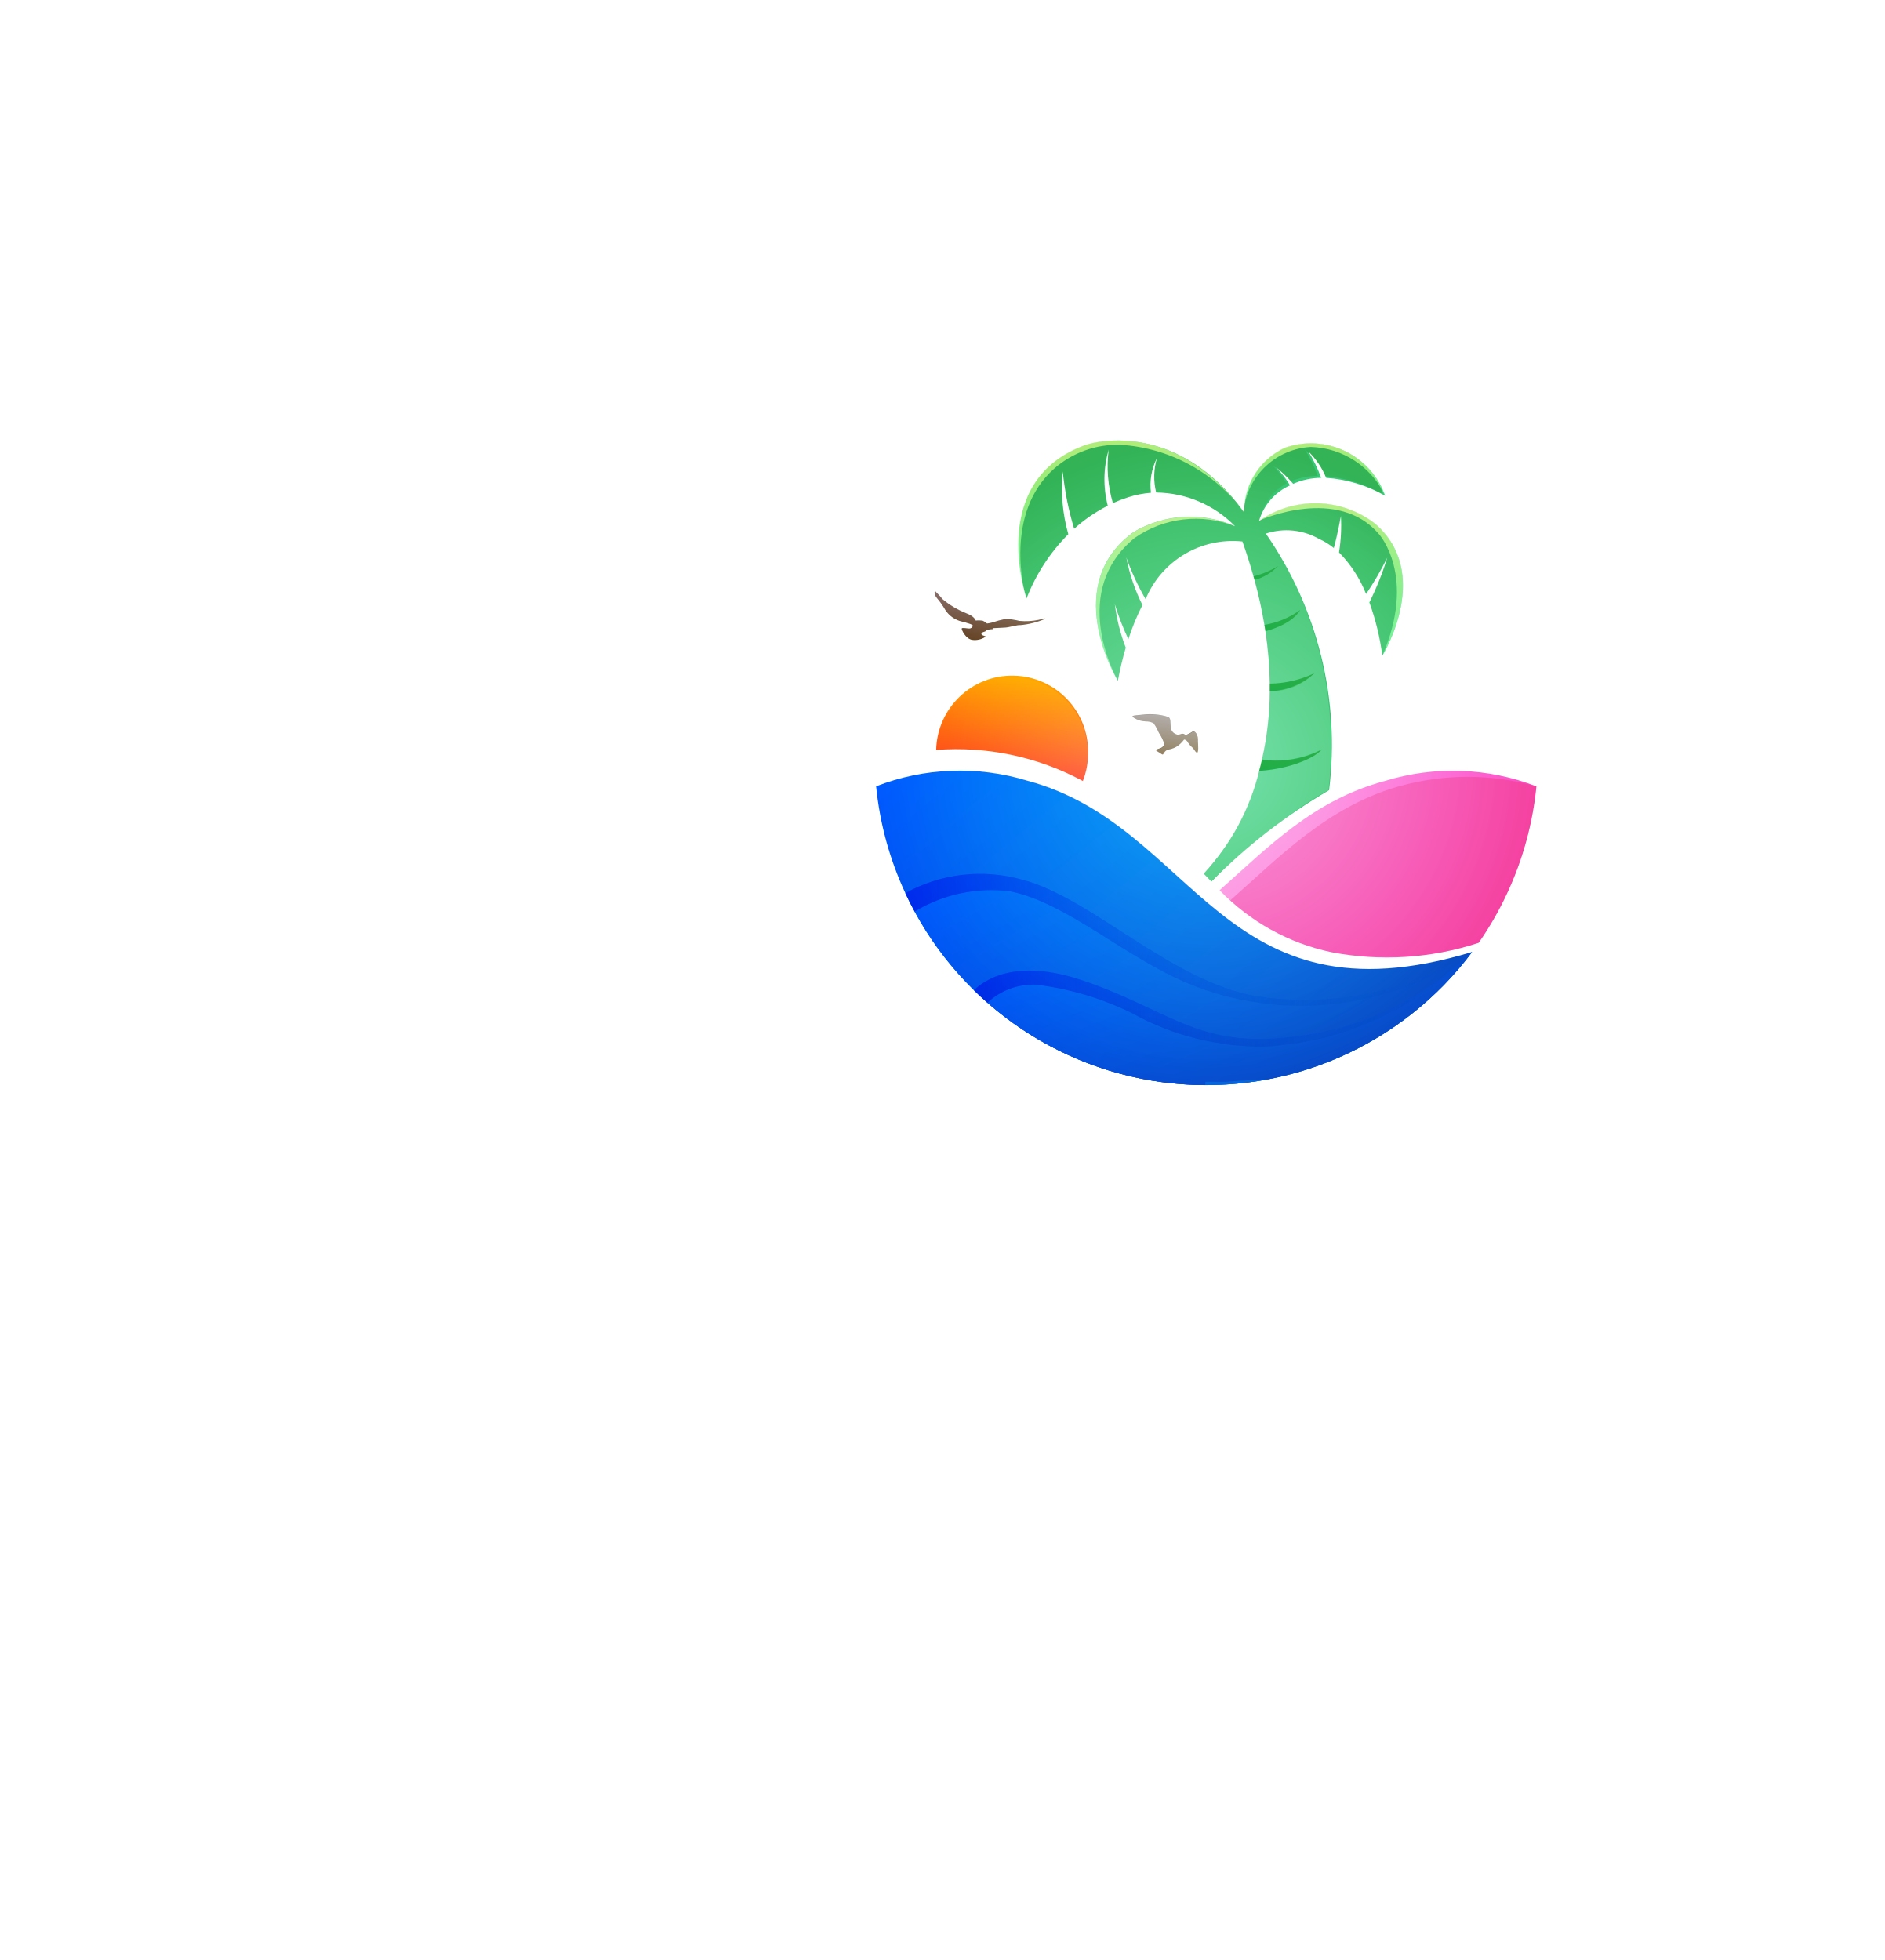
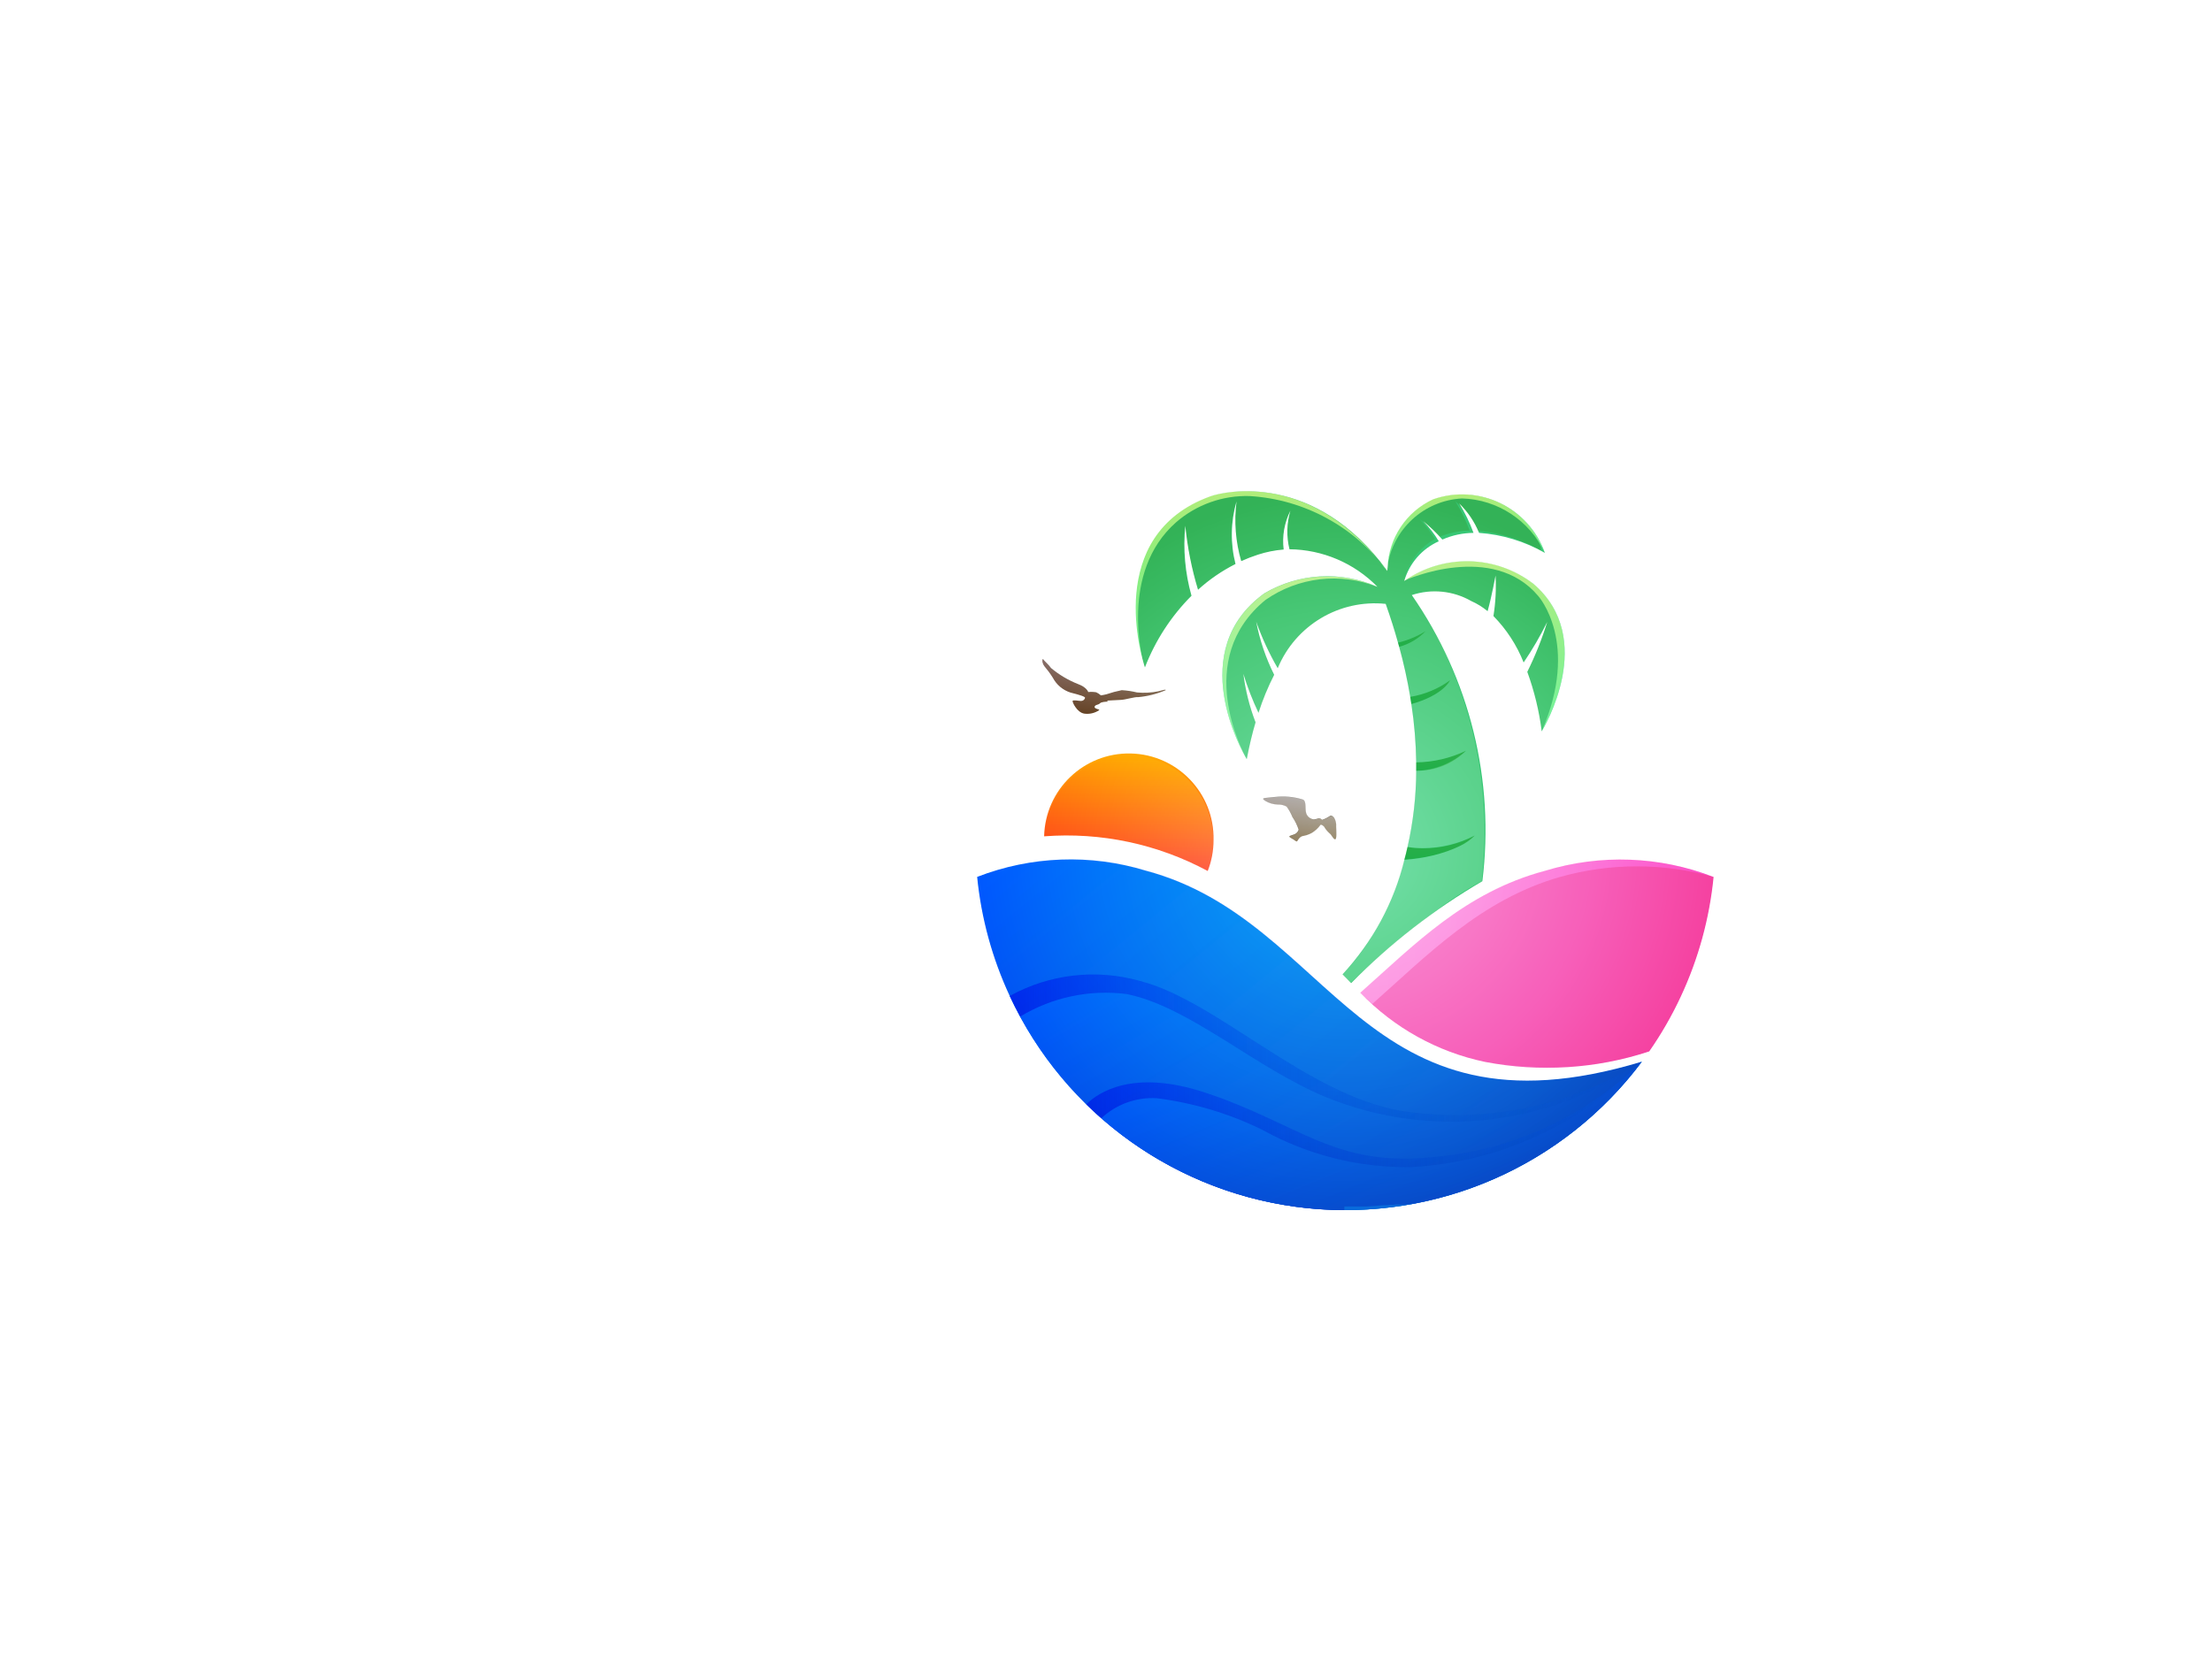
- <svg xmlns="http://www.w3.org/2000/svg" xmlns:xlink="http://www.w3.org/1999/xlink" width="57.068" height="59.371" viewBox="0 0 57.068 59.371">
+ <svg xmlns="http://www.w3.org/2000/svg" xmlns:xlink="http://www.w3.org/1999/xlink" width="60.068" height="45.371" viewBox="0 0 60.068 45.371">
  <defs>
    <linearGradient id="linear-gradient" x1="0.5" y1="1.002" x2="0.5" y2="-0.05" gradientUnits="objectBoundingBox">
      <stop offset="0" stop-color="#ff402a" />
      <stop offset="1" stop-color="#ffb000" />
    </linearGradient>
    <linearGradient id="linear-gradient-2" y1="0.5" x2="1" y2="0.5" gradientUnits="objectBoundingBox">
      <stop offset="0" stop-color="#f55fb9" />
      <stop offset="1" stop-color="#e51b94" />
    </linearGradient>
    <linearGradient id="linear-gradient-3" y1="0.039" x2="0.978" y2="0.67" gradientUnits="objectBoundingBox">
      <stop offset="0" stop-color="#07f" />
      <stop offset="1" stop-color="#0a67d2" />
    </linearGradient>
    <linearGradient id="linear-gradient-6" y1="0.5" x2="1" y2="0.5" gradientUnits="objectBoundingBox">
      <stop offset="0" stop-color="#748ef3" />
      <stop offset="1" stop-color="#00f3f0" stop-opacity="0" />
    </linearGradient>
    <linearGradient id="linear-gradient-8" x1="0.505" y1="0.983" x2="0.494" y2="-0.006" gradientUnits="objectBoundingBox">
      <stop offset="0" stop-color="#36c241" />
      <stop offset="1" stop-color="#a3c241" />
    </linearGradient>
    <linearGradient id="linear-gradient-9" x1="0.513" y1="0.989" x2="0.494" y2="-0.003" xlink:href="#linear-gradient-8" />
    <linearGradient id="linear-gradient-10" x1="0.501" y1="0.977" x2="0.493" y2="-0.006" xlink:href="#linear-gradient-8" />
    <linearGradient id="linear-gradient-11" x1="0.511" y1="0.999" x2="0.494" y2="-0.006" xlink:href="#linear-gradient-8" />
    <linearGradient id="linear-gradient-12" x1="0.505" y1="0.981" x2="0.497" y2="0.009" xlink:href="#linear-gradient-8" />
    <linearGradient id="linear-gradient-13" x1="0.506" y1="0.981" x2="0.497" y2="0.008" xlink:href="#linear-gradient-8" />
    <linearGradient id="linear-gradient-14" x1="0.503" y1="0.974" x2="0.497" y2="0.015" xlink:href="#linear-gradient-8" />
    <linearGradient id="linear-gradient-15" x1="0.503" y1="0.971" x2="0.497" y2="0.018" xlink:href="#linear-gradient-8" />
    <linearGradient id="linear-gradient-16" x1="0.5" x2="0.5" y2="1" gradientUnits="objectBoundingBox">
      <stop offset="0" stop-color="#8d8b87" />
      <stop offset="1" stop-color="#5e4e2d" />
    </linearGradient>
    <radialGradient id="radial-gradient" cx="0.5" cy="0.5" r="0.5" gradientUnits="objectBoundingBox">
      <stop offset="0" stop-color="#fff" />
      <stop offset="1" stop-color="#744343" />
    </radialGradient>
-     <filter id="Unione_9" x="0" y="0" width="57.068" height="59.371" filterUnits="userSpaceOnUse">
-       <feOffset dx="-8" dy="8" input="SourceAlpha" />
-       <feGaussianBlur stdDeviation="6" result="blur" />
-       <feFlood flood-color="#1a213e" flood-opacity="0.302" />
-       <feComposite operator="in" in2="blur" />
-       <feComposite in="SourceGraphic" />
-     </filter>
  </defs>
  <g id="Raggruppa_2848" data-name="Raggruppa 2848" transform="translate(-200.466 -303.663)">
    <g id="Raggruppa_5" data-name="Raggruppa 5" transform="translate(227 317)">
      <g id="Raggruppa_4" data-name="Raggruppa 4" transform="translate(0 0)">
        <path id="Tracciato_1" data-name="Tracciato 1" d="M167.06,177.963a2.281,2.281,0,0,1-.158.838,8.076,8.076,0,0,0-4.442-.941,2.3,2.3,0,0,1,4.6.1Z" transform="translate(-160.64 -168.481)" fill="url(#linear-gradient)" />
        <g id="Raggruppa_1" data-name="Raggruppa 1" transform="translate(10.406 10.017)">
          <path id="Tracciato_2" data-name="Tracciato 2" d="M263.932,206.471a9.991,9.991,0,0,1-.886,3.238h0a9.952,9.952,0,0,1-.862,1.5,8.892,8.892,0,0,1-4.462.285,6.542,6.542,0,0,1-3.383-1.879c1.455-1.289,2.836-2.731,5.014-3.311A7,7,0,0,1,263.932,206.471Z" transform="translate(-254.338 -206.005)" fill="#f55fb9" />
          <path id="Tracciato_3" data-name="Tracciato 3" d="M263.932,206.471a7.684,7.684,0,0,0-4.171,0c-2.164.618-3.642,2.163-5.1,3.451-.148-.133-.259-.243-.328-.314,1.455-1.289,2.836-2.731,5.014-3.311A7,7,0,0,1,263.932,206.471Z" transform="translate(-254.338 -206.005)" opacity="0.7" fill="url(#linear-gradient-2)" style="mix-blend-mode: screen;isolation: isolate" />
        </g>
        <g id="Raggruppa_2" data-name="Raggruppa 2" transform="translate(0 10.017)">
          <path id="Tracciato_4" data-name="Tracciato 4" d="M161.041,211.487h0a10.052,10.052,0,0,1-17.164-1.78h0a9.991,9.991,0,0,1-.886-3.238,7,7,0,0,1,4.58-.17C152.691,207.664,153.406,213.8,161.041,211.487Z" transform="translate(-142.99 -206.005)" fill="url(#linear-gradient-3)" />
          <path id="Tracciato_5" data-name="Tracciato 5" d="M169.643,241.86a10.053,10.053,0,0,1-17.162-1.783,4.679,4.679,0,0,1,3.529-.409c2.094.533,4.508,3.082,7.1,3.531a9.549,9.549,0,0,0,6.518-1.332l0,0Z" transform="translate(-151.594 -236.374)" fill="url(#linear-gradient-3)" />
          <path id="Tracciato_6" data-name="Tracciato 6" d="M189.791,264.707a10.05,10.05,0,0,1-15.085,1.154c.323-.317,1.264-.966,3.228-.317,2.545.841,3.511,2.032,6.16,1.755a9.2,9.2,0,0,0,5.686-2.585l0,0Z" transform="translate(-171.742 -259.221)" fill="url(#linear-gradient-3)" />
          <path id="Tracciato_7" data-name="Tracciato 7" d="M169.64,241.862a9.028,9.028,0,0,1-8.578.957c-1.941-.807-3.7-2.456-5.412-2.8a4.492,4.492,0,0,0-2.886.612c-.1-.184-.195-.37-.283-.559a4.679,4.679,0,0,1,3.529-.409c2.094.533,4.508,3.082,7.1,3.531a9.549,9.549,0,0,0,6.518-1.332l0,0Z" transform="translate(-151.594 -236.374)" fill="url(#linear-gradient-6)" style="mix-blend-mode: multiply;isolation: isolate" />
          <path id="Tracciato_8" data-name="Tracciato 8" d="M189.791,264.707l-.01.012a9.4,9.4,0,0,1-6.259,2.849,8.061,8.061,0,0,1-4.027-1.009,9.063,9.063,0,0,0-2.874-.862,2.023,2.023,0,0,0-1.505.542c-.14-.122-.276-.248-.409-.378.323-.317,1.264-.966,3.228-.317,2.545.841,3.511,2.031,6.16,1.754a9.209,9.209,0,0,0,5.686-2.585l0,0Z" transform="translate(-171.742 -259.221)" fill="url(#linear-gradient-6)" style="mix-blend-mode: multiply;isolation: isolate" />
        </g>
        <g id="Raggruppa_3" data-name="Raggruppa 3" transform="translate(4.297)">
          <path id="Tracciato_9" data-name="Tracciato 9" d="M200,105.341s0,0,0,0a7.426,7.426,0,0,0-.392-1.616,9.159,9.159,0,0,0,.542-1.355,9.314,9.314,0,0,1-.641,1.1,3.789,3.789,0,0,0-.82-1.261,5.185,5.185,0,0,0,.058-1.1s-.1.551-.216.968a1.892,1.892,0,0,0-.444-.275,1.992,1.992,0,0,0-1.615-.163,11.205,11.205,0,0,1,1.916,7.772,17.12,17.12,0,0,0-3.564,2.769l-.233-.239a7.048,7.048,0,0,0,1.68-3.114c.031-.112.059-.227.085-.345a9.557,9.557,0,0,0,.236-2.072c0-.075,0-.151,0-.228a11.7,11.7,0,0,0-.132-1.584c-.01-.064-.02-.129-.031-.195h0a13.66,13.66,0,0,0-.3-1.359c-.01-.037-.02-.075-.032-.113q-.142-.512-.334-1.053a2.858,2.858,0,0,0-2.932,1.748,7.6,7.6,0,0,1-.584-1.262,5.568,5.568,0,0,0,.488,1.441,6.856,6.856,0,0,0-.426,1.032,7.726,7.726,0,0,1-.411-1.058,5.648,5.648,0,0,0,.331,1.317c-.089.3-.17.637-.239,1l-.007-.012c-.122-.206-1.677-2.928.485-4.492a3.367,3.367,0,0,1,3.071-.177,3.388,3.388,0,0,0-2.389-1.02,2,2,0,0,1,.025-1.047,1.837,1.837,0,0,0-.182,1.054,3.044,3.044,0,0,0-.7.14,4.4,4.4,0,0,0-.453.175,3.967,3.967,0,0,1-.127-1.622,3.246,3.246,0,0,0-.028,1.7,4.578,4.578,0,0,0-1.018.7,9.037,9.037,0,0,1-.345-1.737,5.128,5.128,0,0,0,.168,1.9h0a5.614,5.614,0,0,0-1.266,1.949,0,0,0,0,0,0,0,.014.014,0,0,0,0-.006,0,0,0,0,0,0,0c-.075-.224-1.136-3.589,1.779-4.644.4-.145,2.835-.671,4.8,2.018l.006.009a0,0,0,0,1,0,0c0-.031,0-.062.007-.094a.01.01,0,0,1,0,0,2.125,2.125,0,0,1,1.237-1.852,2.386,2.386,0,0,1,3.033,1.455,4.2,4.2,0,0,0-1.787-.543,2.329,2.329,0,0,0-.54-.8,4.269,4.269,0,0,1,.389.8,2.152,2.152,0,0,0-.841.179l-.007,0a4.168,4.168,0,0,0-.521-.5,2.849,2.849,0,0,1,.426.549,1.7,1.7,0,0,0-.938,1.078h0a2.969,2.969,0,0,1,3.509.078C201.512,102.825,200.057,105.245,200,105.341Z" transform="translate(-188.965 -98.813)" fill="#37c775" />
          <path id="Tracciato_10" data-name="Tracciato 10" d="M195.8,100.979a5.012,5.012,0,0,0-3.73-2.029,2.914,2.914,0,0,0-2,.714c-1.546,1.364-.91,3.74-.863,3.933-.075-.224-1.136-3.589,1.779-4.644.4-.145,2.835-.671,4.8,2.018Z" transform="translate(-188.965 -98.813)" fill="url(#linear-gradient-8)" style="mix-blend-mode: screen;isolation: isolate" />
          <path id="Tracciato_11" data-name="Tracciato 11" d="M218.458,123.989a3.232,3.232,0,0,0-3.04.354c-1.972,1.617-.615,4.123-.516,4.315-.122-.206-1.677-2.928.485-4.492A3.367,3.367,0,0,1,218.458,123.989Z" transform="translate(-211.884 -121.385)" fill="url(#linear-gradient-9)" style="mix-blend-mode: screen;isolation: isolate" />
          <path id="Tracciato_12" data-name="Tracciato 12" d="M266.5,101.331a2.558,2.558,0,0,0-2.241-1.471,2.162,2.162,0,0,0-2.029,1.868,2.125,2.125,0,0,1,1.237-1.852A2.386,2.386,0,0,1,266.5,101.331Z" transform="translate(-255.387 -99.658)" fill="url(#linear-gradient-10)" style="mix-blend-mode: screen;isolation: isolate" />
          <path id="Tracciato_13" data-name="Tracciato 13" d="M270.818,123.709c1.051-2.409-.094-3.677-.094-3.677-1.239-1.473-3.556-.457-3.639-.416a2.969,2.969,0,0,1,3.509.078C272.332,121.193,270.877,123.612,270.818,123.709Z" transform="translate(-259.784 -117.181)" fill="url(#linear-gradient-11)" style="mix-blend-mode: screen;isolation: isolate" />
          <path id="Tracciato_14" data-name="Tracciato 14" d="M266.031,139.531a1.573,1.573,0,0,1-.719.427c-.01-.037-.02-.075-.032-.113h0A2.546,2.546,0,0,0,266.031,139.531Z" transform="translate(-258.147 -135.726)" opacity="0.5" fill="url(#linear-gradient-12)" style="mix-blend-mode: multiply;isolation: isolate" />
          <path id="Tracciato_15" data-name="Tracciato 15" d="M269.908,153.82c-.011.025-.206.413-1.052.645-.01-.064-.02-.129-.031-.195A2.536,2.536,0,0,0,269.908,153.82Z" transform="translate(-261.362 -148.679)" opacity="0.5" fill="url(#linear-gradient-13)" style="mix-blend-mode: multiply;isolation: isolate" />
          <path id="Tracciato_16" data-name="Tracciato 16" d="M271.916,174.292a1.85,1.85,0,0,1-1.351.544c0-.075,0-.151,0-.228v0A3.214,3.214,0,0,0,271.916,174.292Z" transform="translate(-262.939 -167.238)" opacity="0.5" fill="url(#linear-gradient-14)" style="mix-blend-mode: multiply;isolation: isolate" />
          <path id="Tracciato_17" data-name="Tracciato 17" d="M269.036,198.955s-.431.534-1.911.657c.031-.112.059-.227.085-.345h0A2.961,2.961,0,0,0,269.036,198.955Z" transform="translate(-259.821 -189.596)" opacity="0.5" fill="url(#linear-gradient-15)" style="mix-blend-mode: multiply;isolation: isolate" />
        </g>
        <path id="Tracciato_18" data-name="Tracciato 18" d="M163.19,148.543s-.035-.128-.277-.217a2.655,2.655,0,0,1-.733-.436c-.051-.08-.191-.2-.212-.237s-.055.078.033.192a2.6,2.6,0,0,1,.228.311.825.825,0,0,0,.475.4c.27.069.4.11.4.145a.113.113,0,0,1-.11.084c-.06,0-.22-.036-.229,0s.122.314.316.344a.58.58,0,0,0,.406-.094c.023-.028-.139-.032-.124-.093s.1-.045.143-.091.174-.044.207-.047-.02-.028-.02-.028.274-.016.388-.02.377-.086.459-.074a2.453,2.453,0,0,0,.752-.189c.013-.036-.1.007-.2.03a1.95,1.95,0,0,1-.578.031,2.313,2.313,0,0,0-.414-.062,3.3,3.3,0,0,0-.417.112,1.311,1.311,0,0,1-.15.029.472.472,0,0,0-.128-.084A.806.806,0,0,0,163.19,148.543Z" transform="translate(-160.172 -143.083)" fill="url(#linear-gradient-16)" />
        <path id="Tracciato_19" data-name="Tracciato 19" d="M227.749,188.249a.106.106,0,0,0-.1-.041.484.484,0,0,1-.122.029.245.245,0,0,1-.206-.16c-.043-.131.016-.334-.094-.38a1.825,1.825,0,0,0-.757-.07c-.345.035-.374.027-.265.107a.693.693,0,0,0,.345.1.467.467,0,0,1,.238.056,1.361,1.361,0,0,1,.157.283,1.391,1.391,0,0,1,.169.345.2.2,0,0,1-.136.131c-.07.024-.128.037-.115.061s.088.056.12.08.075.064.094.037.061-.112.142-.136a.76.76,0,0,0,.257-.088.811.811,0,0,0,.23-.214c.016-.019.07.014.1.046a.718.718,0,0,0,.139.174c.075.056.1.155.155.171s.035-.227.032-.348a.4.4,0,0,0-.054-.238c-.04-.059-.086-.072-.12-.048A.788.788,0,0,1,227.749,188.249Z" transform="translate(-218.382 -179.318)" fill="url(#linear-gradient-16)" />
      </g>
    </g>
    <g transform="matrix(1, 0, 0, 1, 200.47, 303.66)" filter="url(#Unione_9)" style="mix-blend-mode: soft-light;isolation: isolate">
      <path id="Unione_9-2" data-name="Unione 9" d="M9.972,19.533H9.678l-.06,0H9.584l-.062,0H9.49a10,10,0,0,1-5.974-2.36l0,0-.019-.016-.009-.008-.011-.009-.014-.012,0,0q-.2-.171-.39-.353l-.009-.009-.012-.011-.014-.014-.007-.007L3.008,16.7,3,16.694l-.015-.015-.022-.022A10.056,10.056,0,0,1,.887,13.721h0A9.994,9.994,0,0,1,0,10.483a7,7,0,0,1,4.58-.17c5.121,1.363,5.836,7.5,13.471,5.186h0a10.052,10.052,0,0,1-6.132,3.849h0l-.032.006h-.007l-.03.005-.012,0-.025,0H11.8l-.029.005h0l-.034.006h-.007l-.03.005h-.007l-.03.005h-.007l-.03,0H11.62l-.031,0-.014,0-.023,0-.018,0-.019,0-.023,0-.014,0-.025,0-.012,0-.024,0-.013,0-.03,0h-.007l-.07.009h0l-.037,0h0l-.028,0h-.009l-.074.009h0l-.032,0H11.1l-.025,0h-.012l-.027,0h-.01c-.148.015-.3.027-.447.035h-.007l-.037,0h-.081l-.072,0h-.016l-.061,0H9.972Zm3.817-4.03a6.274,6.274,0,0,1-3.055-1.565h0c-.148-.133-.259-.243-.328-.314,1.455-1.288,2.836-2.731,5.014-3.311a7,7,0,0,1,4.58.17,9.99,9.99,0,0,1-.886,3.238h0a9.953,9.953,0,0,1-.862,1.5,7.642,7.642,0,0,1-2.725.422A11.329,11.329,0,0,1,13.789,15.5Zm-3.636-2.135h0l-.233-.239a5.241,5.241,0,0,0,.745-.955,7.943,7.943,0,0,0,.935-2.159,4.073,4.073,0,0,0,1.51-.374,1.317,1.317,0,0,0,.4-.283A3.11,3.11,0,0,1,12.1,9.7a2.153,2.153,0,0,1-.411-.034h0A9.6,9.6,0,0,0,11.922,7.6a2.118,2.118,0,0,0,1.341-.532l.011-.012a3.23,3.23,0,0,1-1.35.314v0a11.743,11.743,0,0,0-.132-1.584c.859-.237,1.045-.629,1.052-.646a2.557,2.557,0,0,1-1.083.451h0a13.757,13.757,0,0,0-.3-1.359,1.591,1.591,0,0,0,.72-.427,2.566,2.566,0,0,1-.75.313h0c-.1-.344-.208-.7-.334-1.053a1.676,1.676,0,0,0-.313-.025A3,3,0,0,0,8.163,4.814,7.311,7.311,0,0,1,7.58,3.556v0a5.52,5.52,0,0,0,.488,1.441A6.874,6.874,0,0,0,7.64,6.026a7.767,7.767,0,0,1-.411-1.058A5.643,5.643,0,0,0,7.56,6.285c-.093.321-.174.657-.239,1l0,0-.006-.01h0a5.254,5.254,0,0,1-.578-1.534v0h0q-.019-.1-.034-.2t-.023-.181h0l0-.018V5.3s0,0,0-.007V5.275s0,0,0,0A2.648,2.648,0,0,1,7.7,2.858h0l.008-.006.006,0,0,0L7.8,2.781a2.5,2.5,0,0,1,1.03-.4h.008a3.56,3.56,0,0,1,.9-.036h.018a4.075,4.075,0,0,1,1.008.223l.012,0,.009,0,.016.006.006,0,.018.006h0l.02.007h0l.021.008A3.416,3.416,0,0,0,8.549,1.584H8.482A1.968,1.968,0,0,1,8.506.537a1.824,1.824,0,0,0-.182,1.054,3.07,3.07,0,0,0-.7.141,4.38,4.38,0,0,0-.453.175A4,4,0,0,1,7.039.284a3.094,3.094,0,0,0-.028,1.7,4.6,4.6,0,0,0-1.018.7A9.14,9.14,0,0,1,5.648.941a5.06,5.06,0,0,0,.168,1.9h0A5.627,5.627,0,0,0,4.55,4.8v0a.015.015,0,0,0,0-.006,0,0,0,0,0,0,0v0c-.007-.02-.021-.064-.04-.129a5.478,5.478,0,0,1-.2-1.706s0,0,0,0,0,0,0-.007a3.593,3.593,0,0,1,.241-1.155h0l0-.009v0l0-.007,0-.005,0,0,0-.008v0l0-.01h0a2.772,2.772,0,0,1,.242-.453,2.643,2.643,0,0,1,.174-.234l.005-.006,0,0A2.931,2.931,0,0,1,6.023.263h0l.011,0q.139-.064.29-.118l.031-.01a2.111,2.111,0,0,1,.233-.06A3.574,3.574,0,0,1,7.261,0h.1A4.141,4.141,0,0,1,8.937.335l.009,0h0a5.257,5.257,0,0,1,2.123,1.741l0,0,.012.016,0,0,.01.014.005.007.009.012.014.019,0,0,0,0,0,0a0,0,0,0,1,0,0v0c0-.03,0-.06.007-.091a.01.01,0,0,1,0,0,2.63,2.63,0,0,1,.321-1.046,1.8,1.8,0,0,1,.915-.805,1.568,1.568,0,0,1,.168-.055h0a2.436,2.436,0,0,1,1.938.325l0,0,0,0a2.48,2.48,0,0,1,.805.944h0l.006.012v0l.005.011v0l0,.01,0,0,0,.008,0,.005,0,.006,0,.007h0l.018.038h0l.005.011v0l0,.011v0l0,.011v0l0,.01v0l0,.01v0l0,.01v0l0,.01v0l0,.01,0,0,0,.009.006.014a4.237,4.237,0,0,0-1.787-.543,2.311,2.311,0,0,0-.54-.8,4.259,4.259,0,0,1,.389.8,2.153,2.153,0,0,0-.841.179l-.007,0a4.151,4.151,0,0,0-.521-.5,2.862,2.862,0,0,1,.426.549A1.682,1.682,0,0,0,11.607,2.4l-.013.035h0l.008-.006a3.075,3.075,0,0,1,1.237-.488h.014l.011,0h0q.12-.019.245-.031h.04a2.625,2.625,0,0,1,1.95.61l.009.008.006,0,0,0,.007.006h0l.009.008h0c1.68,1.5.246,3.888.187,3.984h0a7.42,7.42,0,0,0-.392-1.616,9.178,9.178,0,0,0,.542-1.355,9.192,9.192,0,0,1-.641,1.1,3.762,3.762,0,0,0-.82-1.262,5.037,5.037,0,0,0,.058-1.1s0,.005,0,.012c-.032.174-.118.614-.214.956a1.878,1.878,0,0,0-.444-.275,2.8,2.8,0,0,0-1.1-.255,1.226,1.226,0,0,0-.519.092h0a9.409,9.409,0,0,1,1.159,2.13,11.564,11.564,0,0,1,.684,2.452,11.6,11.6,0,0,1,.072,3.189,9.535,9.535,0,0,0-1,.633,22.158,22.158,0,0,0-2.563,2.136ZM1.82,9.378a2.3,2.3,0,1,1,4.442.941A8.075,8.075,0,0,0,1.82,9.378Zm6.787.1c-.032-.024-.107-.056-.12-.08s.045-.038.115-.062a.2.2,0,0,0,.136-.131,1.4,1.4,0,0,0-.169-.345,1.368,1.368,0,0,0-.158-.283.468.468,0,0,0-.238-.056.692.692,0,0,1-.345-.1c-.11-.08-.08-.072.265-.107a1.825,1.825,0,0,1,.757.07c.11.045.051.249.094.38a.244.244,0,0,0,.206.161.49.49,0,0,0,.122-.029.106.106,0,0,1,.1.041.792.792,0,0,0,.21-.1c.035-.024.08-.011.12.048a.4.4,0,0,1,.054.238c0,.12.024.364-.032.348s-.08-.115-.155-.171a.718.718,0,0,1-.139-.174c-.027-.032-.081-.065-.1-.046a.81.81,0,0,1-.23.214.761.761,0,0,1-.257.088c-.08.024-.123.11-.142.136a.019.019,0,0,1-.017.009C8.662,9.524,8.631,9.5,8.607,9.478ZM7.314,7.273h0ZM2.906,6.048c-.194-.03-.325-.309-.316-.344s.169,0,.229,0a.113.113,0,0,0,.11-.084c0-.034-.127-.076-.4-.145a.825.825,0,0,1-.475-.4,2.614,2.614,0,0,0-.228-.311c-.088-.114-.054-.228-.033-.192s.161.157.211.237a2.653,2.653,0,0,0,.733.436c.243.089.277.217.277.217a.806.806,0,0,1,.209.008.47.47,0,0,1,.128.084,1.309,1.309,0,0,0,.15-.029,3.328,3.328,0,0,1,.417-.112,2.331,2.331,0,0,1,.414.062,1.954,1.954,0,0,0,.578-.031c.1-.023.218-.066.2-.03a2.457,2.457,0,0,1-.752.189c-.082-.013-.345.07-.459.074s-.388.02-.388.02.053.024.02.028-.165,0-.207.047-.128.03-.143.091.147.065.124.093a.567.567,0,0,1-.328.1A.5.5,0,0,1,2.906,6.048Z" transform="translate(26.53 13.34)" stroke="rgba(0,0,0,0)" stroke-miterlimit="10" stroke-width="1" fill="url(#radial-gradient)" />
    </g>
  </g>
</svg>
